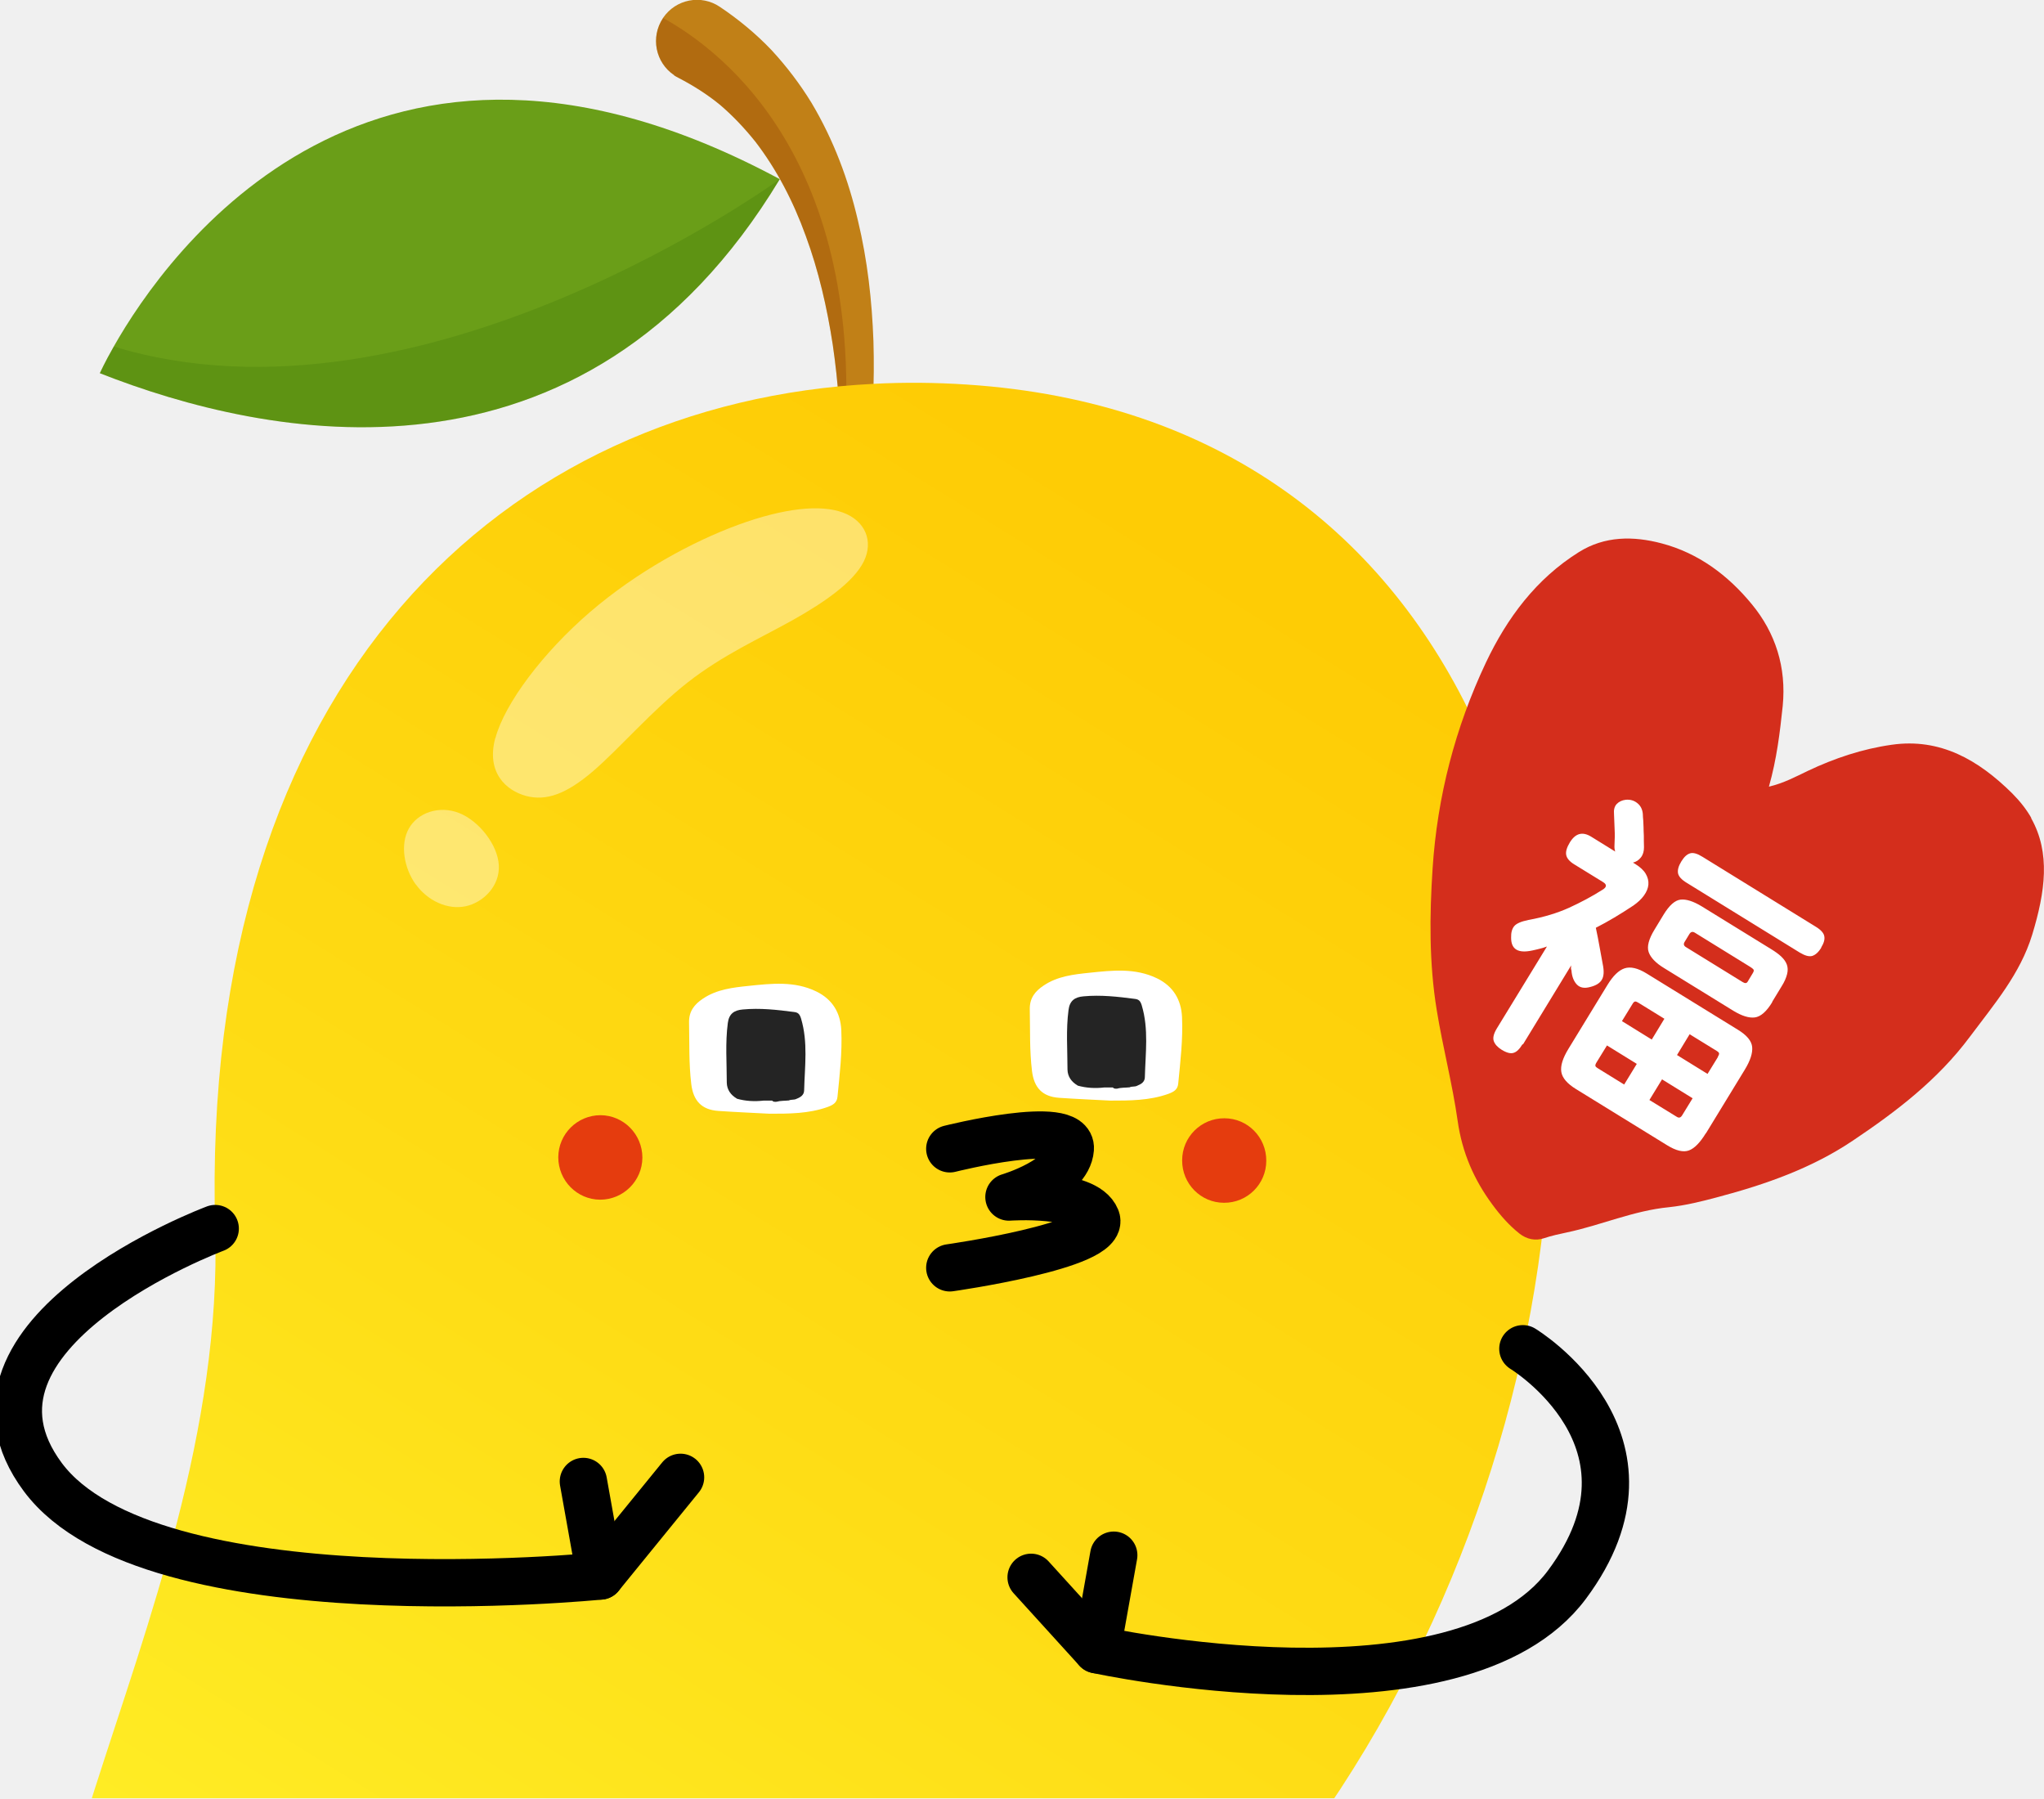
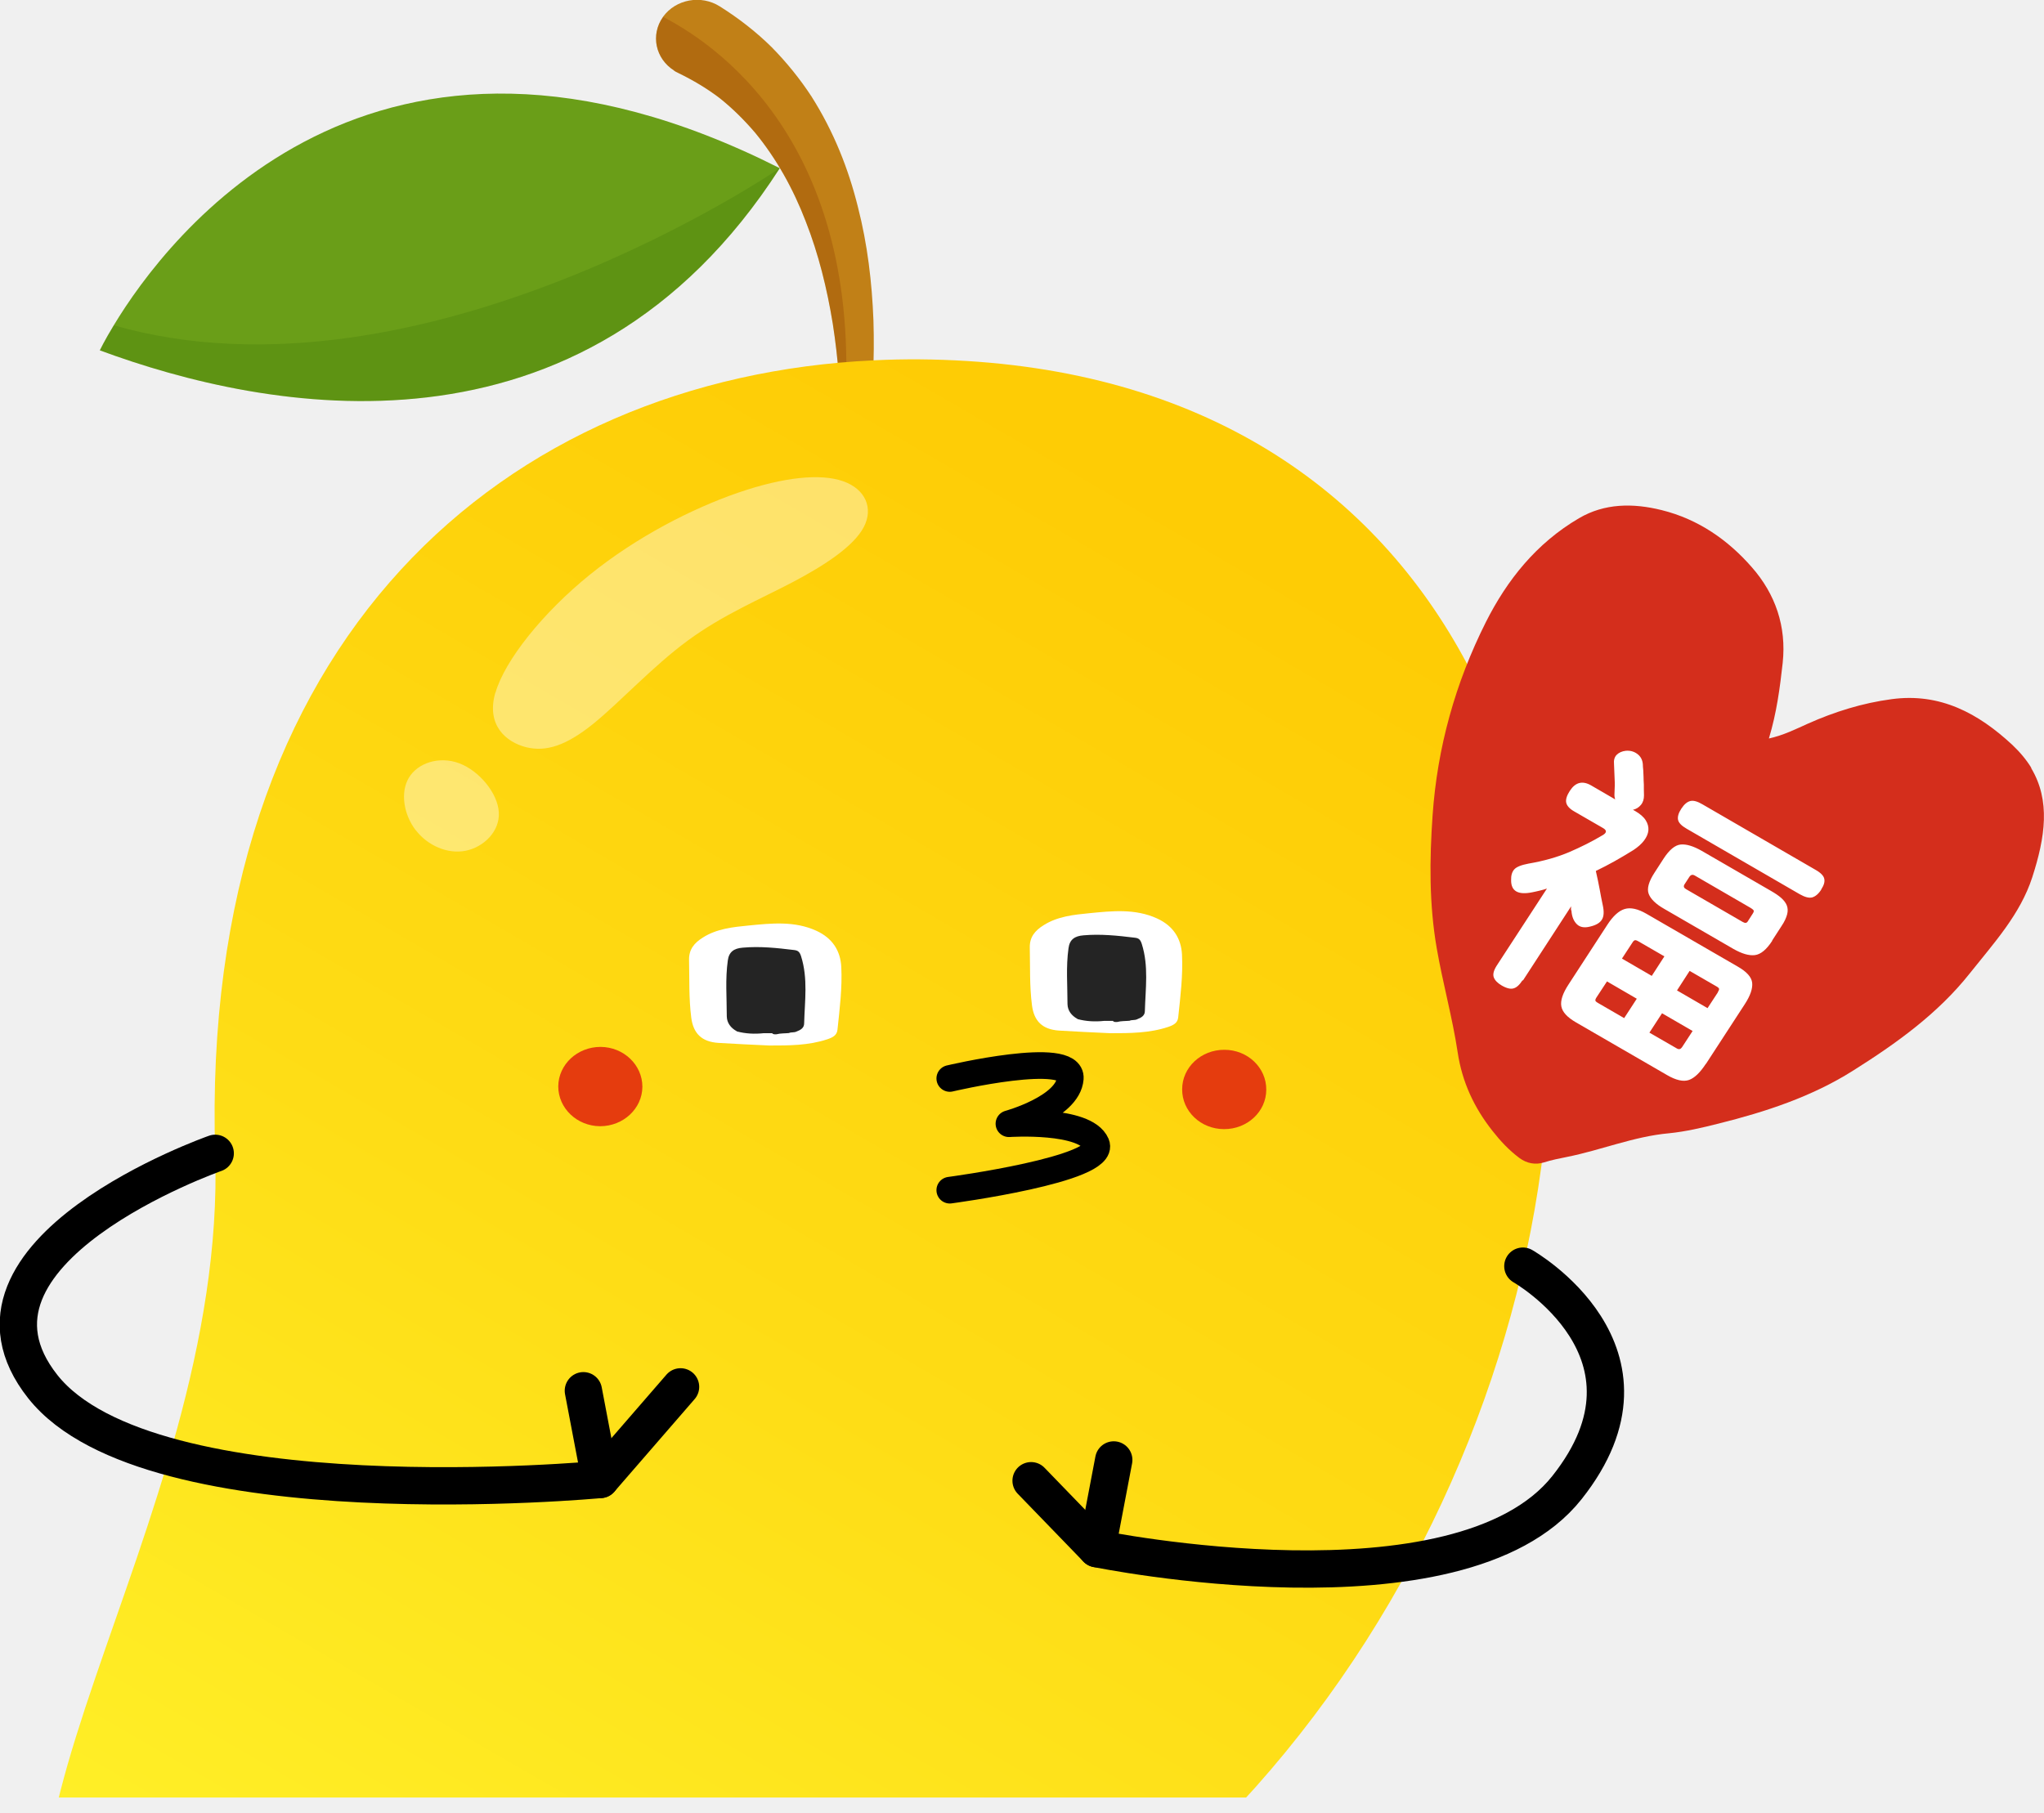
- <svg xmlns="http://www.w3.org/2000/svg" width="108" height="95" viewBox="0 0 108 95" fill="none">
+ <svg xmlns="http://www.w3.org/2000/svg" width="115" height="102" viewBox="0 0 115 102" fill="none">
  <g clip-path="url(#clip0_88_425)">
-     <path d="M35.617 3.981C35.687 4.027 35.757 4.066 35.834 4.105L35.865 4.121C36.626 4.518 37.362 4.978 38.045 5.539C38.712 6.107 39.333 6.762 39.907 7.478C41.023 8.927 41.916 10.633 42.575 12.464C43.25 14.294 43.7 16.242 44.002 18.221C44.289 20.191 44.444 22.248 44.405 24.227V24.258C44.405 24.413 44.444 24.561 44.522 24.678C44.646 24.865 44.863 24.99 45.103 24.998C45.476 25.006 45.786 24.733 45.833 24.375C46.127 22.248 46.213 20.152 46.151 18.026C46.073 15.899 45.84 13.757 45.328 11.638C44.832 9.511 44.056 7.408 42.877 5.43C42.28 4.456 41.574 3.521 40.768 2.649C39.953 1.792 39.03 1.028 38.03 0.358C37.044 -0.304 35.71 -0.047 35.036 0.943C35.036 0.943 35.036 0.95 35.028 0.958C34.361 1.963 34.632 3.311 35.625 3.973L35.617 3.981Z" fill="#C18017" />
+     <path d="M37.926 3.98C38 4.027 38.075 4.066 38.157 4.105L38.19 4.121C38.999 4.518 39.784 4.978 40.511 5.538C41.221 6.107 41.882 6.761 42.493 7.478C43.682 8.927 44.632 10.633 45.334 12.464C46.053 14.294 46.532 16.242 46.854 18.22C47.16 20.191 47.325 22.248 47.283 24.226V24.258C47.283 24.413 47.325 24.561 47.407 24.678C47.539 24.865 47.771 24.99 48.027 24.998C48.423 25.005 48.754 24.733 48.803 24.374C49.117 22.248 49.208 20.152 49.142 18.026C49.059 15.899 48.811 13.757 48.266 11.638C47.738 9.511 46.912 7.408 45.656 5.429C45.02 4.456 44.269 3.521 43.41 2.648C42.543 1.792 41.56 1.028 40.494 0.358C39.446 -0.304 38.025 -0.047 37.306 0.942C37.306 0.942 37.306 0.95 37.298 0.958C36.588 1.963 36.877 3.311 37.934 3.973L37.926 3.98Z" fill="#C18017" />
    <g style="mix-blend-mode:multiply" opacity="0.33">
-       <path d="M35.617 3.981C35.687 4.027 35.757 4.066 35.834 4.105L35.865 4.121C36.626 4.518 37.362 4.978 38.045 5.539C38.712 6.107 39.333 6.762 39.907 7.478C41.023 8.927 41.916 10.633 42.575 12.464C43.25 14.294 43.7 16.242 44.002 18.221C44.289 20.191 44.444 22.248 44.405 24.227V24.258C44.405 24.413 44.444 24.561 44.522 24.678C46.057 8.779 38.332 2.765 35.036 0.95C35.036 0.95 35.036 0.958 35.028 0.966C34.361 1.971 34.632 3.318 35.625 3.981H35.617Z" fill="#C18017" />
+       <path d="M37.926 3.98C38 4.027 38.075 4.066 38.157 4.105L38.19 4.121C38.999 4.518 39.784 4.978 40.511 5.538C41.221 6.107 41.882 6.761 42.493 7.478C43.682 8.927 44.632 10.633 45.334 12.464C46.053 14.294 46.532 16.242 46.854 18.22C47.16 20.191 47.325 22.248 47.283 24.226V24.258C47.283 24.413 47.325 24.561 47.407 24.678C49.043 8.779 40.816 2.765 37.306 0.95C37.306 0.95 37.306 0.958 37.298 0.966C36.588 1.971 36.877 3.318 37.934 3.98H37.926Z" fill="#C18017" />
    </g>
-     <path d="M18.848 119.824C11.999 119.092 7.718 117.44 5.228 115.033C-4.204 105.95 12.007 86.141 11.371 64.905C10.51 35.88 26.767 21.251 46.174 20.277C47.795 20.191 49.439 20.207 51.091 20.316C104.82 23.837 84.739 126.858 18.848 119.816V119.824Z" fill="url(#paint0_linear_88_425)" />
-     <path d="M5.274 19.716C13.992 23.152 30.77 26.743 41.202 9.465C19.694 -2.103 8.804 13.375 6.011 18.306C5.515 19.179 5.274 19.716 5.274 19.716Z" fill="#6A9E18" />
+     <path d="M20.07 119.824C12.777 119.092 8.218 117.44 5.567 115.033C-4.476 105.95 12.785 86.141 12.108 64.905C11.191 35.88 28.502 21.251 49.166 20.277C50.893 20.191 52.644 20.207 54.403 20.316C111.614 23.837 90.231 126.858 20.07 119.816V119.824Z" fill="url(#paint0_linear_88_425)" />
+     <path d="M5.616 19.716C14.899 23.152 32.764 26.743 43.873 9.465C20.97 -2.103 9.374 13.375 6.401 18.306C5.872 19.179 5.616 19.716 5.616 19.716Z" fill="#6A9E18" />
    <g style="mix-blend-mode:multiply" opacity="0.19">
-       <path d="M5.274 19.716C13.992 23.152 30.77 26.743 41.202 9.465C41.202 9.465 22.276 23.268 6.011 18.306C5.515 19.179 5.274 19.716 5.274 19.716Z" fill="#6A9E18" />
+       <path d="M5.616 19.716C14.899 23.152 32.764 26.743 43.873 9.465C43.873 9.465 23.72 23.268 6.401 18.306C5.872 19.179 5.616 19.716 5.616 19.716Z" fill="#6A9E18" />
    </g>
    <g opacity="0.4">
-       <path d="M26.178 38.988C26.666 37.166 28.691 34.47 31.173 32.336C33.655 30.201 36.587 28.612 39.007 27.724C41.435 26.836 43.358 26.641 44.537 27.078C45.724 27.514 46.166 28.597 45.639 29.664C45.111 30.731 43.606 31.798 41.877 32.764C40.147 33.73 38.2 34.595 36.346 36.044C34.493 37.493 32.74 39.534 31.336 40.741C29.924 41.949 28.862 42.33 27.799 42.05C26.736 41.762 25.681 40.811 26.17 38.988H26.178Z" fill="white" />
-       <path d="M21.966 46.724C21.338 45.851 21.136 44.605 21.602 43.771C22.067 42.938 23.199 42.533 24.262 42.953C25.317 43.374 26.302 44.636 26.356 45.711C26.418 46.786 25.557 47.674 24.603 47.877C23.649 48.079 22.594 47.588 21.966 46.716V46.724Z" fill="white" />
+       <path d="M27.875 38.988C28.395 37.166 30.55 34.47 33.193 32.336C35.836 30.201 38.958 28.612 41.535 27.724C44.12 26.836 46.168 26.642 47.424 27.078C48.688 27.514 49.158 28.597 48.597 29.664C48.035 30.731 46.433 31.798 44.591 32.764C42.749 33.73 40.676 34.595 38.702 36.044C36.728 37.493 34.862 39.534 33.367 40.741C31.864 41.949 30.732 42.33 29.601 42.05C28.469 41.762 27.346 40.811 27.866 38.988H27.875Z" fill="white" />
+       <path d="M23.39 46.724C22.721 45.851 22.506 44.605 23.002 43.771C23.497 42.938 24.703 42.533 25.834 42.953C26.958 43.374 28.007 44.636 28.064 45.711C28.131 46.786 27.214 47.674 26.198 47.877C25.182 48.079 24.059 47.589 23.39 46.716V46.724Z" fill="white" />
    </g>
-     <path d="M33.942 61.158C33.942 59.928 32.957 58.923 31.731 58.915C30.506 58.915 29.505 59.904 29.498 61.135C29.498 62.366 30.483 63.371 31.708 63.379C32.934 63.379 33.934 62.389 33.942 61.158Z" fill="#E53C0E" />
-     <path d="M62.462 61.299C62.462 60.068 63.463 59.071 64.696 59.078C65.922 59.078 66.914 60.083 66.907 61.322C66.907 62.553 65.906 63.55 64.673 63.542C63.447 63.542 62.454 62.537 62.462 61.299Z" fill="#E53C0E" />
-     <path d="M44.452 54.412C44.405 53.509 43.994 52.8 43.133 52.379C41.978 51.818 40.76 51.959 39.565 52.083C38.735 52.169 37.874 52.262 37.138 52.761C36.68 53.065 36.401 53.431 36.408 54.007C36.432 55.098 36.393 56.188 36.525 57.271C36.633 58.159 37.075 58.627 37.952 58.689C38.852 58.751 39.759 58.79 40.659 58.837C41.691 58.837 42.722 58.837 43.715 58.486C43.994 58.385 44.219 58.268 44.25 57.949C44.367 56.773 44.506 55.596 44.452 54.42V54.412Z" fill="white" />
-     <path d="M38.929 58.035C38.611 57.848 38.41 57.567 38.402 57.201C38.402 56.15 38.317 55.098 38.456 54.046C38.518 53.563 38.782 53.369 39.247 53.33C40.155 53.244 41.047 53.345 41.947 53.462C42.156 53.485 42.249 53.556 42.327 53.813C42.699 55.067 42.521 56.329 42.489 57.591C42.489 57.848 42.303 57.965 42.086 58.05C41.962 58.12 41.807 58.074 41.683 58.136C41.466 58.159 41.241 58.144 41.024 58.206C40.946 58.206 40.861 58.222 40.799 58.144C40.651 58.144 40.496 58.144 40.349 58.144C39.868 58.198 39.395 58.175 38.929 58.042V58.035Z" fill="#242424" />
-     <path d="M62.455 53.719C62.408 52.816 61.997 52.107 61.136 51.686C59.98 51.125 58.762 51.265 57.568 51.39C56.738 51.476 55.877 51.569 55.14 52.068C54.683 52.371 54.403 52.738 54.411 53.314C54.434 54.405 54.396 55.495 54.528 56.578C54.636 57.466 55.078 57.933 55.955 57.996C56.854 58.058 57.762 58.097 58.662 58.144C59.693 58.144 60.725 58.144 61.718 57.793C61.997 57.692 62.222 57.575 62.253 57.256C62.369 56.079 62.509 54.903 62.455 53.727V53.719Z" fill="white" />
-     <path d="M56.932 57.341C56.614 57.154 56.412 56.874 56.404 56.508C56.404 55.456 56.319 54.405 56.459 53.353C56.521 52.87 56.785 52.675 57.25 52.636C58.157 52.551 59.049 52.652 59.949 52.769C60.159 52.792 60.252 52.862 60.329 53.119C60.702 54.373 60.523 55.635 60.492 56.897C60.492 57.154 60.306 57.271 60.089 57.357C59.965 57.427 59.809 57.38 59.685 57.443C59.468 57.466 59.243 57.45 59.026 57.513C58.949 57.513 58.863 57.528 58.801 57.45C58.654 57.45 58.499 57.45 58.351 57.45C57.87 57.505 57.397 57.482 56.932 57.349V57.341Z" fill="#242424" />
-     <path d="M50.184 60.691C50.184 60.691 56.676 59.055 56.552 60.691C56.428 62.327 53.31 63.238 53.31 63.238C53.31 63.238 57.351 62.95 57.925 64.376C58.499 65.801 50.184 66.978 50.184 66.978" stroke="black" stroke-width="2.5" stroke-linecap="round" stroke-linejoin="round" />
-     <path d="M107.317 43.218C108.357 45.057 108.062 47.121 107.379 49.372C106.743 51.46 105.355 53.065 104.083 54.771C102.392 57.045 100.197 58.72 97.893 60.263C95.737 61.712 93.302 62.568 90.804 63.231C89.935 63.464 89.067 63.682 88.182 63.776C86.321 63.955 84.599 64.726 82.792 65.108C82.388 65.194 81.985 65.279 81.59 65.412C81.132 65.567 80.674 65.474 80.286 65.17C79.736 64.734 79.278 64.212 78.859 63.643C77.882 62.327 77.254 60.878 77.021 59.227C76.742 57.256 76.23 55.316 75.912 53.353C75.508 50.876 75.532 48.375 75.695 45.883C75.943 42.081 76.889 38.443 78.51 35.008C79.627 32.647 81.171 30.575 83.428 29.165C84.785 28.316 86.29 28.308 87.795 28.706C89.749 29.22 91.316 30.404 92.557 31.915C93.814 33.434 94.395 35.257 94.194 37.298C94.046 38.708 93.876 40.11 93.465 41.559C94.256 41.372 94.884 41.029 95.52 40.726C96.932 40.056 98.405 39.565 99.941 39.347C102.524 38.973 104.541 40.157 106.309 41.902C106.736 42.33 107.077 42.767 107.333 43.218H107.317Z" fill="#D42E1C" />
-     <path d="M80.449 55.16C80.294 55.417 80.139 55.573 79.976 55.62C79.821 55.674 79.604 55.62 79.34 55.456C79.131 55.324 78.991 55.176 78.929 55.004C78.867 54.833 78.921 54.607 79.092 54.327L81.737 50.003C81.613 50.05 81.489 50.089 81.357 50.12C81.225 50.159 81.093 50.182 80.961 50.214C80.209 50.377 79.837 50.151 79.844 49.528C79.837 49.271 79.891 49.069 80.007 48.928C80.124 48.788 80.372 48.679 80.76 48.601C81.574 48.453 82.288 48.235 82.908 47.955C83.521 47.674 84.11 47.362 84.661 47.012C84.901 46.872 84.917 46.732 84.7 46.599L83.18 45.664C82.924 45.508 82.784 45.337 82.753 45.158C82.722 44.979 82.792 44.761 82.947 44.504C83.242 44.021 83.614 43.919 84.072 44.2L85.344 44.987C85.313 44.893 85.297 44.792 85.305 44.667C85.32 44.363 85.328 44.083 85.313 43.818C85.305 43.561 85.289 43.288 85.281 43.016C85.258 42.782 85.305 42.603 85.421 42.478C85.537 42.354 85.7 42.276 85.894 42.252C86.127 42.229 86.329 42.283 86.507 42.424C86.685 42.564 86.778 42.751 86.802 42.992C86.802 43.117 86.817 43.234 86.825 43.343C86.825 43.452 86.841 43.569 86.841 43.701C86.841 43.834 86.848 43.982 86.856 44.153C86.856 44.325 86.856 44.527 86.864 44.761C86.864 44.971 86.817 45.15 86.701 45.298C86.585 45.446 86.445 45.532 86.282 45.571L86.398 45.641C86.662 45.805 86.848 45.976 86.957 46.163C87.066 46.35 87.112 46.537 87.097 46.732C87.081 46.919 87.004 47.113 86.864 47.308C86.724 47.503 86.538 47.674 86.305 47.838C85.964 48.064 85.631 48.274 85.305 48.469C84.979 48.663 84.653 48.843 84.32 49.014C84.397 49.38 84.467 49.723 84.521 50.042C84.576 50.362 84.63 50.658 84.684 50.93C84.762 51.304 84.746 51.577 84.638 51.756C84.537 51.935 84.328 52.068 84.01 52.145C83.722 52.223 83.49 52.184 83.327 52.021C83.164 51.857 83.055 51.608 83.032 51.265C83.017 51.218 83.001 51.172 83.009 51.133C83.009 51.094 83.009 51.047 83.017 51L80.465 55.184L80.449 55.16ZM96.234 50.058C96.086 50.307 95.923 50.447 95.753 50.502C95.582 50.549 95.365 50.486 95.093 50.323L89.121 46.638C88.85 46.474 88.694 46.303 88.663 46.132C88.632 45.96 88.687 45.75 88.842 45.501C88.997 45.252 89.144 45.127 89.307 45.08C89.47 45.033 89.687 45.096 89.959 45.267L95.931 48.952C96.203 49.115 96.358 49.287 96.389 49.45C96.427 49.622 96.373 49.816 96.226 50.058H96.234ZM90.129 59.873C89.827 60.364 89.532 60.668 89.237 60.777C88.943 60.886 88.555 60.792 88.089 60.504L83.273 57.536C82.807 57.248 82.551 56.952 82.497 56.633C82.443 56.313 82.567 55.908 82.877 55.402L84.933 52.036C85.227 51.553 85.53 51.258 85.84 51.156C86.15 51.055 86.538 51.141 87.004 51.429L91.82 54.397C92.293 54.685 92.549 54.989 92.58 55.308C92.611 55.628 92.487 56.025 92.192 56.508L90.137 59.873H90.129ZM93.643 52.94C93.34 53.439 93.03 53.711 92.72 53.75C92.41 53.789 92.037 53.672 91.588 53.4L87.934 51.148C87.484 50.876 87.213 50.588 87.112 50.299C87.011 50.011 87.112 49.614 87.422 49.108L87.895 48.328C88.198 47.83 88.5 47.557 88.803 47.526C89.098 47.495 89.47 47.612 89.92 47.885L93.573 50.136C93.79 50.268 93.977 50.401 94.116 50.533C94.256 50.666 94.356 50.806 94.411 50.954C94.465 51.102 94.473 51.273 94.426 51.46C94.38 51.647 94.287 51.873 94.132 52.114L93.635 52.932L93.643 52.94ZM87.942 53.82L86.577 52.979C86.507 52.932 86.445 52.909 86.406 52.909C86.36 52.909 86.305 52.948 86.251 53.049L85.7 53.945L87.275 54.919L87.942 53.82ZM86.484 56.204L84.909 55.23L84.366 56.111C84.312 56.196 84.289 56.259 84.296 56.305C84.296 56.344 84.351 56.391 84.452 56.453L85.817 57.295L86.484 56.204ZM92.611 51.413C92.666 51.328 92.681 51.258 92.65 51.218C92.619 51.18 92.565 51.133 92.487 51.086L89.548 49.271C89.431 49.201 89.338 49.224 89.261 49.349L89.005 49.77C88.943 49.879 88.966 49.964 89.082 50.035L92.076 51.881C92.2 51.959 92.286 51.951 92.34 51.865L92.611 51.413ZM90.765 55.83C90.827 55.737 90.843 55.667 90.827 55.628C90.804 55.589 90.773 55.557 90.719 55.526L89.276 54.638L88.609 55.737L90.222 56.734L90.773 55.838L90.765 55.83ZM89.431 58.019L87.818 57.022L87.151 58.113L88.609 59.008C88.718 59.071 88.803 59.047 88.88 58.923L89.439 58.011L89.431 58.019Z" fill="white" />
-     <path d="M11.371 64.905C11.371 64.905 -3.405 70.421 2.265 78.039C7.943 85.658 31.716 83.258 31.716 83.258L30.824 78.265" stroke="black" stroke-width="2.5" stroke-linecap="round" stroke-linejoin="round" />
-     <path d="M35.959 78.047L31.716 83.258" stroke="black" stroke-width="2.5" stroke-linecap="round" stroke-linejoin="round" />
-     <path d="M80.465 71.254C80.465 71.254 88.469 76.1 82.792 83.718C77.114 91.337 57.956 87.153 57.956 87.153L58.848 82.16" stroke="black" stroke-width="2.5" stroke-linecap="round" stroke-linejoin="round" />
-     <path d="M54.481 83.329L57.956 87.153" stroke="black" stroke-width="2.5" stroke-linecap="round" stroke-linejoin="round" />
+     <path d="M36.142 61.158C36.142 59.928 35.093 58.923 33.788 58.915C32.483 58.915 31.418 59.904 31.409 61.135C31.409 62.366 32.458 63.371 33.763 63.379C35.068 63.379 36.134 62.389 36.142 61.158Z" fill="#E53C0E" />
+     <path d="M66.511 61.299C66.511 60.068 67.576 59.071 68.889 59.078C70.194 59.078 71.251 60.083 71.243 61.322C71.243 62.553 70.178 63.55 68.865 63.542C67.56 63.542 66.502 62.537 66.511 61.299Z" fill="#E53C0E" />
+     <path d="M47.333 54.412C47.283 53.509 46.846 52.8 45.929 52.379C44.698 51.818 43.402 51.959 42.13 52.083C41.246 52.169 40.329 52.262 39.545 52.761C39.057 53.065 38.76 53.431 38.768 54.007C38.793 55.098 38.752 56.188 38.892 57.271C39.008 58.159 39.479 58.627 40.412 58.689C41.37 58.751 42.336 58.79 43.294 58.837C44.393 58.837 45.491 58.837 46.548 58.486C46.846 58.385 47.085 58.268 47.118 57.949C47.242 56.773 47.391 55.596 47.333 54.42V54.412Z" fill="white" />
+     <path d="M41.453 58.035C41.114 57.848 40.899 57.567 40.891 57.201C40.891 56.15 40.8 55.098 40.949 54.046C41.015 53.563 41.296 53.369 41.791 53.33C42.757 53.244 43.707 53.345 44.665 53.462C44.888 53.485 44.987 53.556 45.07 53.813C45.466 55.067 45.276 56.329 45.243 57.591C45.243 57.848 45.045 57.965 44.814 58.05C44.682 58.12 44.517 58.074 44.385 58.136C44.153 58.159 43.914 58.144 43.682 58.206C43.6 58.206 43.509 58.222 43.443 58.144C43.286 58.144 43.121 58.144 42.964 58.144C42.452 58.198 41.948 58.175 41.453 58.042V58.035Z" fill="#242424" />
+     <path d="M66.502 53.719C66.453 52.816 66.015 52.107 65.098 51.686C63.868 51.125 62.571 51.265 61.299 51.39C60.416 51.476 59.499 51.569 58.714 52.068C58.227 52.371 57.929 52.738 57.938 53.314C57.962 54.405 57.921 55.495 58.062 56.578C58.177 57.466 58.648 57.933 59.581 57.996C60.539 58.058 61.506 58.097 62.464 58.144C63.562 58.144 64.661 58.144 65.718 57.793C66.015 57.692 66.255 57.575 66.288 57.256C66.412 56.079 66.56 54.903 66.502 53.727V53.719Z" fill="white" />
+     <path d="M60.622 57.341C60.283 57.154 60.069 56.874 60.06 56.508C60.06 55.456 59.969 54.405 60.118 53.353C60.184 52.87 60.465 52.675 60.961 52.636C61.927 52.551 62.877 52.652 63.835 52.769C64.058 52.792 64.157 52.862 64.239 53.119C64.636 54.373 64.446 55.635 64.413 56.897C64.413 57.154 64.215 57.271 63.983 57.357C63.851 57.427 63.686 57.38 63.554 57.443C63.323 57.466 63.083 57.45 62.852 57.513C62.769 57.513 62.678 57.528 62.612 57.45C62.456 57.45 62.29 57.45 62.133 57.45C61.621 57.505 61.117 57.482 60.622 57.349V57.341Z" fill="#242424" />
+     <path d="M53.437 60.691C53.437 60.691 60.349 59.055 60.217 60.691C60.085 62.327 56.765 63.238 56.765 63.238C56.765 63.238 61.068 62.95 61.679 64.376C62.29 65.801 53.437 66.978 53.437 66.978" stroke="black" stroke-width="1.5" stroke-linecap="round" stroke-linejoin="round" />
+     <path d="M114.273 43.218C115.38 45.057 115.066 47.121 114.339 49.372C113.662 51.46 112.184 53.065 110.829 54.771C109.029 57.045 106.691 58.72 104.238 60.263C101.942 61.712 99.349 62.568 96.689 63.231C95.764 63.464 94.84 63.682 93.898 63.776C91.916 63.955 90.082 64.726 88.158 65.108C87.728 65.194 87.299 65.279 86.878 65.412C86.39 65.567 85.903 65.474 85.49 65.17C84.904 64.734 84.416 64.212 83.971 63.643C82.93 62.327 82.261 60.878 82.013 59.227C81.716 57.256 81.171 55.316 80.832 53.353C80.403 50.876 80.427 48.375 80.601 45.883C80.865 42.081 81.873 38.443 83.599 35.008C84.788 32.647 86.432 30.575 88.835 29.165C90.28 28.316 91.883 28.308 93.485 28.706C95.566 29.22 97.235 30.404 98.556 31.915C99.894 33.434 100.514 35.257 100.299 37.298C100.142 38.708 99.96 40.11 99.522 41.559C100.365 41.372 101.034 41.029 101.711 40.726C103.214 40.056 104.783 39.565 106.419 39.347C109.169 38.973 111.316 40.157 113.2 41.902C113.654 42.33 114.017 42.767 114.29 43.218H114.273Z" fill="#D42E1C" />
+     <path d="M85.664 55.16C85.498 55.417 85.333 55.573 85.16 55.62C84.995 55.674 84.763 55.62 84.483 55.456C84.26 55.324 84.111 55.176 84.045 55.005C83.979 54.833 84.037 54.607 84.218 54.327L87.035 50.003C86.903 50.05 86.77 50.089 86.63 50.12C86.49 50.159 86.349 50.182 86.209 50.214C85.408 50.377 85.011 50.151 85.019 49.528C85.011 49.271 85.069 49.069 85.193 48.928C85.317 48.788 85.581 48.679 85.994 48.601C86.861 48.453 87.621 48.235 88.282 47.955C88.934 47.674 89.562 47.363 90.148 47.012C90.404 46.872 90.421 46.732 90.19 46.599L88.571 45.664C88.298 45.509 88.15 45.337 88.117 45.158C88.084 44.979 88.158 44.761 88.323 44.504C88.637 44.021 89.033 43.919 89.521 44.2L90.875 44.987C90.842 44.893 90.826 44.792 90.834 44.667C90.85 44.364 90.859 44.083 90.842 43.818C90.834 43.561 90.817 43.288 90.809 43.016C90.784 42.782 90.834 42.603 90.958 42.478C91.082 42.354 91.255 42.276 91.462 42.252C91.709 42.229 91.924 42.284 92.114 42.424C92.304 42.564 92.403 42.751 92.428 42.992C92.428 43.117 92.444 43.234 92.453 43.343C92.453 43.452 92.469 43.569 92.469 43.701C92.469 43.834 92.477 43.982 92.486 44.153C92.486 44.325 92.486 44.527 92.494 44.761C92.494 44.971 92.444 45.15 92.32 45.298C92.197 45.446 92.048 45.532 91.874 45.571L91.998 45.641C92.279 45.805 92.477 45.976 92.593 46.163C92.709 46.35 92.758 46.537 92.742 46.732C92.725 46.919 92.642 47.113 92.494 47.308C92.345 47.503 92.147 47.674 91.899 47.838C91.536 48.064 91.181 48.274 90.834 48.469C90.487 48.663 90.14 48.843 89.785 49.014C89.868 49.38 89.942 49.723 90 50.042C90.057 50.362 90.115 50.658 90.173 50.93C90.256 51.304 90.239 51.577 90.124 51.756C90.016 51.935 89.793 52.068 89.454 52.146C89.149 52.224 88.901 52.184 88.728 52.021C88.554 51.857 88.439 51.608 88.414 51.265C88.397 51.219 88.381 51.172 88.389 51.133C88.389 51.094 88.389 51.047 88.397 51.001L85.68 55.184L85.664 55.16ZM102.471 50.058C102.314 50.307 102.141 50.447 101.959 50.502C101.777 50.549 101.546 50.486 101.257 50.323L94.897 46.638C94.608 46.474 94.443 46.303 94.41 46.132C94.377 45.96 94.435 45.75 94.6 45.501C94.765 45.252 94.922 45.127 95.096 45.08C95.269 45.033 95.5 45.096 95.789 45.267L102.149 48.952C102.438 49.115 102.603 49.287 102.636 49.45C102.677 49.622 102.62 49.816 102.463 50.058H102.471ZM95.971 59.873C95.649 60.364 95.335 60.668 95.021 60.777C94.707 60.886 94.294 60.792 93.799 60.504L88.67 57.536C88.174 57.248 87.902 56.952 87.844 56.633C87.786 56.313 87.918 55.908 88.249 55.402L90.437 52.036C90.751 51.554 91.073 51.258 91.404 51.156C91.734 51.055 92.147 51.141 92.642 51.429L97.772 54.397C98.275 54.685 98.548 54.989 98.581 55.308C98.614 55.628 98.482 56.025 98.168 56.508L95.979 59.873H95.971ZM99.712 52.94C99.39 53.439 99.06 53.711 98.73 53.75C98.399 53.789 98.003 53.672 97.524 53.4L93.634 51.148C93.155 50.876 92.865 50.588 92.758 50.299C92.651 50.011 92.758 49.614 93.088 49.108L93.592 48.328C93.914 47.83 94.237 47.557 94.559 47.526C94.873 47.495 95.269 47.612 95.748 47.885L99.638 50.136C99.869 50.268 100.067 50.401 100.216 50.533C100.365 50.666 100.472 50.806 100.53 50.954C100.588 51.102 100.596 51.273 100.547 51.46C100.497 51.647 100.398 51.873 100.233 52.114L99.704 52.932L99.712 52.94ZM93.642 53.82L92.188 52.979C92.114 52.932 92.048 52.909 92.007 52.909C91.957 52.909 91.899 52.948 91.841 53.049L91.255 53.945L92.932 54.919L93.642 53.82V53.82ZM92.089 56.204L90.413 55.23L89.834 56.111C89.777 56.196 89.752 56.259 89.76 56.305C89.76 56.344 89.818 56.391 89.925 56.453L91.379 57.295L92.089 56.204V56.204ZM98.614 51.413C98.672 51.328 98.688 51.258 98.655 51.219C98.622 51.18 98.564 51.133 98.482 51.086L95.352 49.271C95.228 49.201 95.129 49.224 95.046 49.349L94.773 49.77C94.707 49.879 94.732 49.964 94.856 50.035L98.044 51.881C98.176 51.959 98.267 51.951 98.325 51.865L98.614 51.413V51.413ZM96.648 55.83C96.714 55.737 96.731 55.667 96.714 55.628C96.689 55.589 96.656 55.558 96.599 55.526L95.062 54.638L94.352 55.737L96.07 56.734L96.656 55.838L96.648 55.83ZM95.228 58.019L93.51 57.022L92.799 58.113L94.352 59.008C94.468 59.071 94.559 59.047 94.641 58.923L95.236 58.011L95.228 58.019Z" fill="white" />
+     <path d="M12.108 64.905C12.108 64.905 -3.626 70.421 2.412 78.039C8.457 85.658 33.772 83.258 33.772 83.258L32.822 78.265" stroke="black" stroke-width="2.1" stroke-linecap="round" stroke-linejoin="round" />
+     <path d="M38.289 78.047L33.772 83.258" stroke="black" stroke-width="2.1" stroke-linecap="round" stroke-linejoin="round" />
+     <path d="M85.68 71.254C85.68 71.254 94.204 76.1 88.158 83.718C82.112 91.337 61.712 87.153 61.712 87.153L62.662 82.16" stroke="black" stroke-width="2.1" stroke-linecap="round" stroke-linejoin="round" />
+     <path d="M58.012 83.329L61.712 87.153" stroke="black" stroke-width="2.1" stroke-linecap="round" stroke-linejoin="round" />
  </g>
  <defs>
-     <linearGradient id="paint0_linear_88_425" x1="70.226" y1="23.292" x2="7.404" y2="125.067" gradientUnits="userSpaceOnUse">
+     <linearGradient id="paint0_linear_88_425" x1="74.778" y1="23.292" x2="13.793" y2="128.493" gradientUnits="userSpaceOnUse">
      <stop offset="0.07" stop-color="#FECC05" />
      <stop offset="0.49" stop-color="#FEDC15" />
      <stop offset="0.97" stop-color="#FFF52D" />
    </linearGradient>
    <clipPath id="clip0_88_425">
-       <rect width="108" height="95" fill="white" />
+       <rect width="115" height="101.157" fill="white" />
    </clipPath>
  </defs>
</svg>
